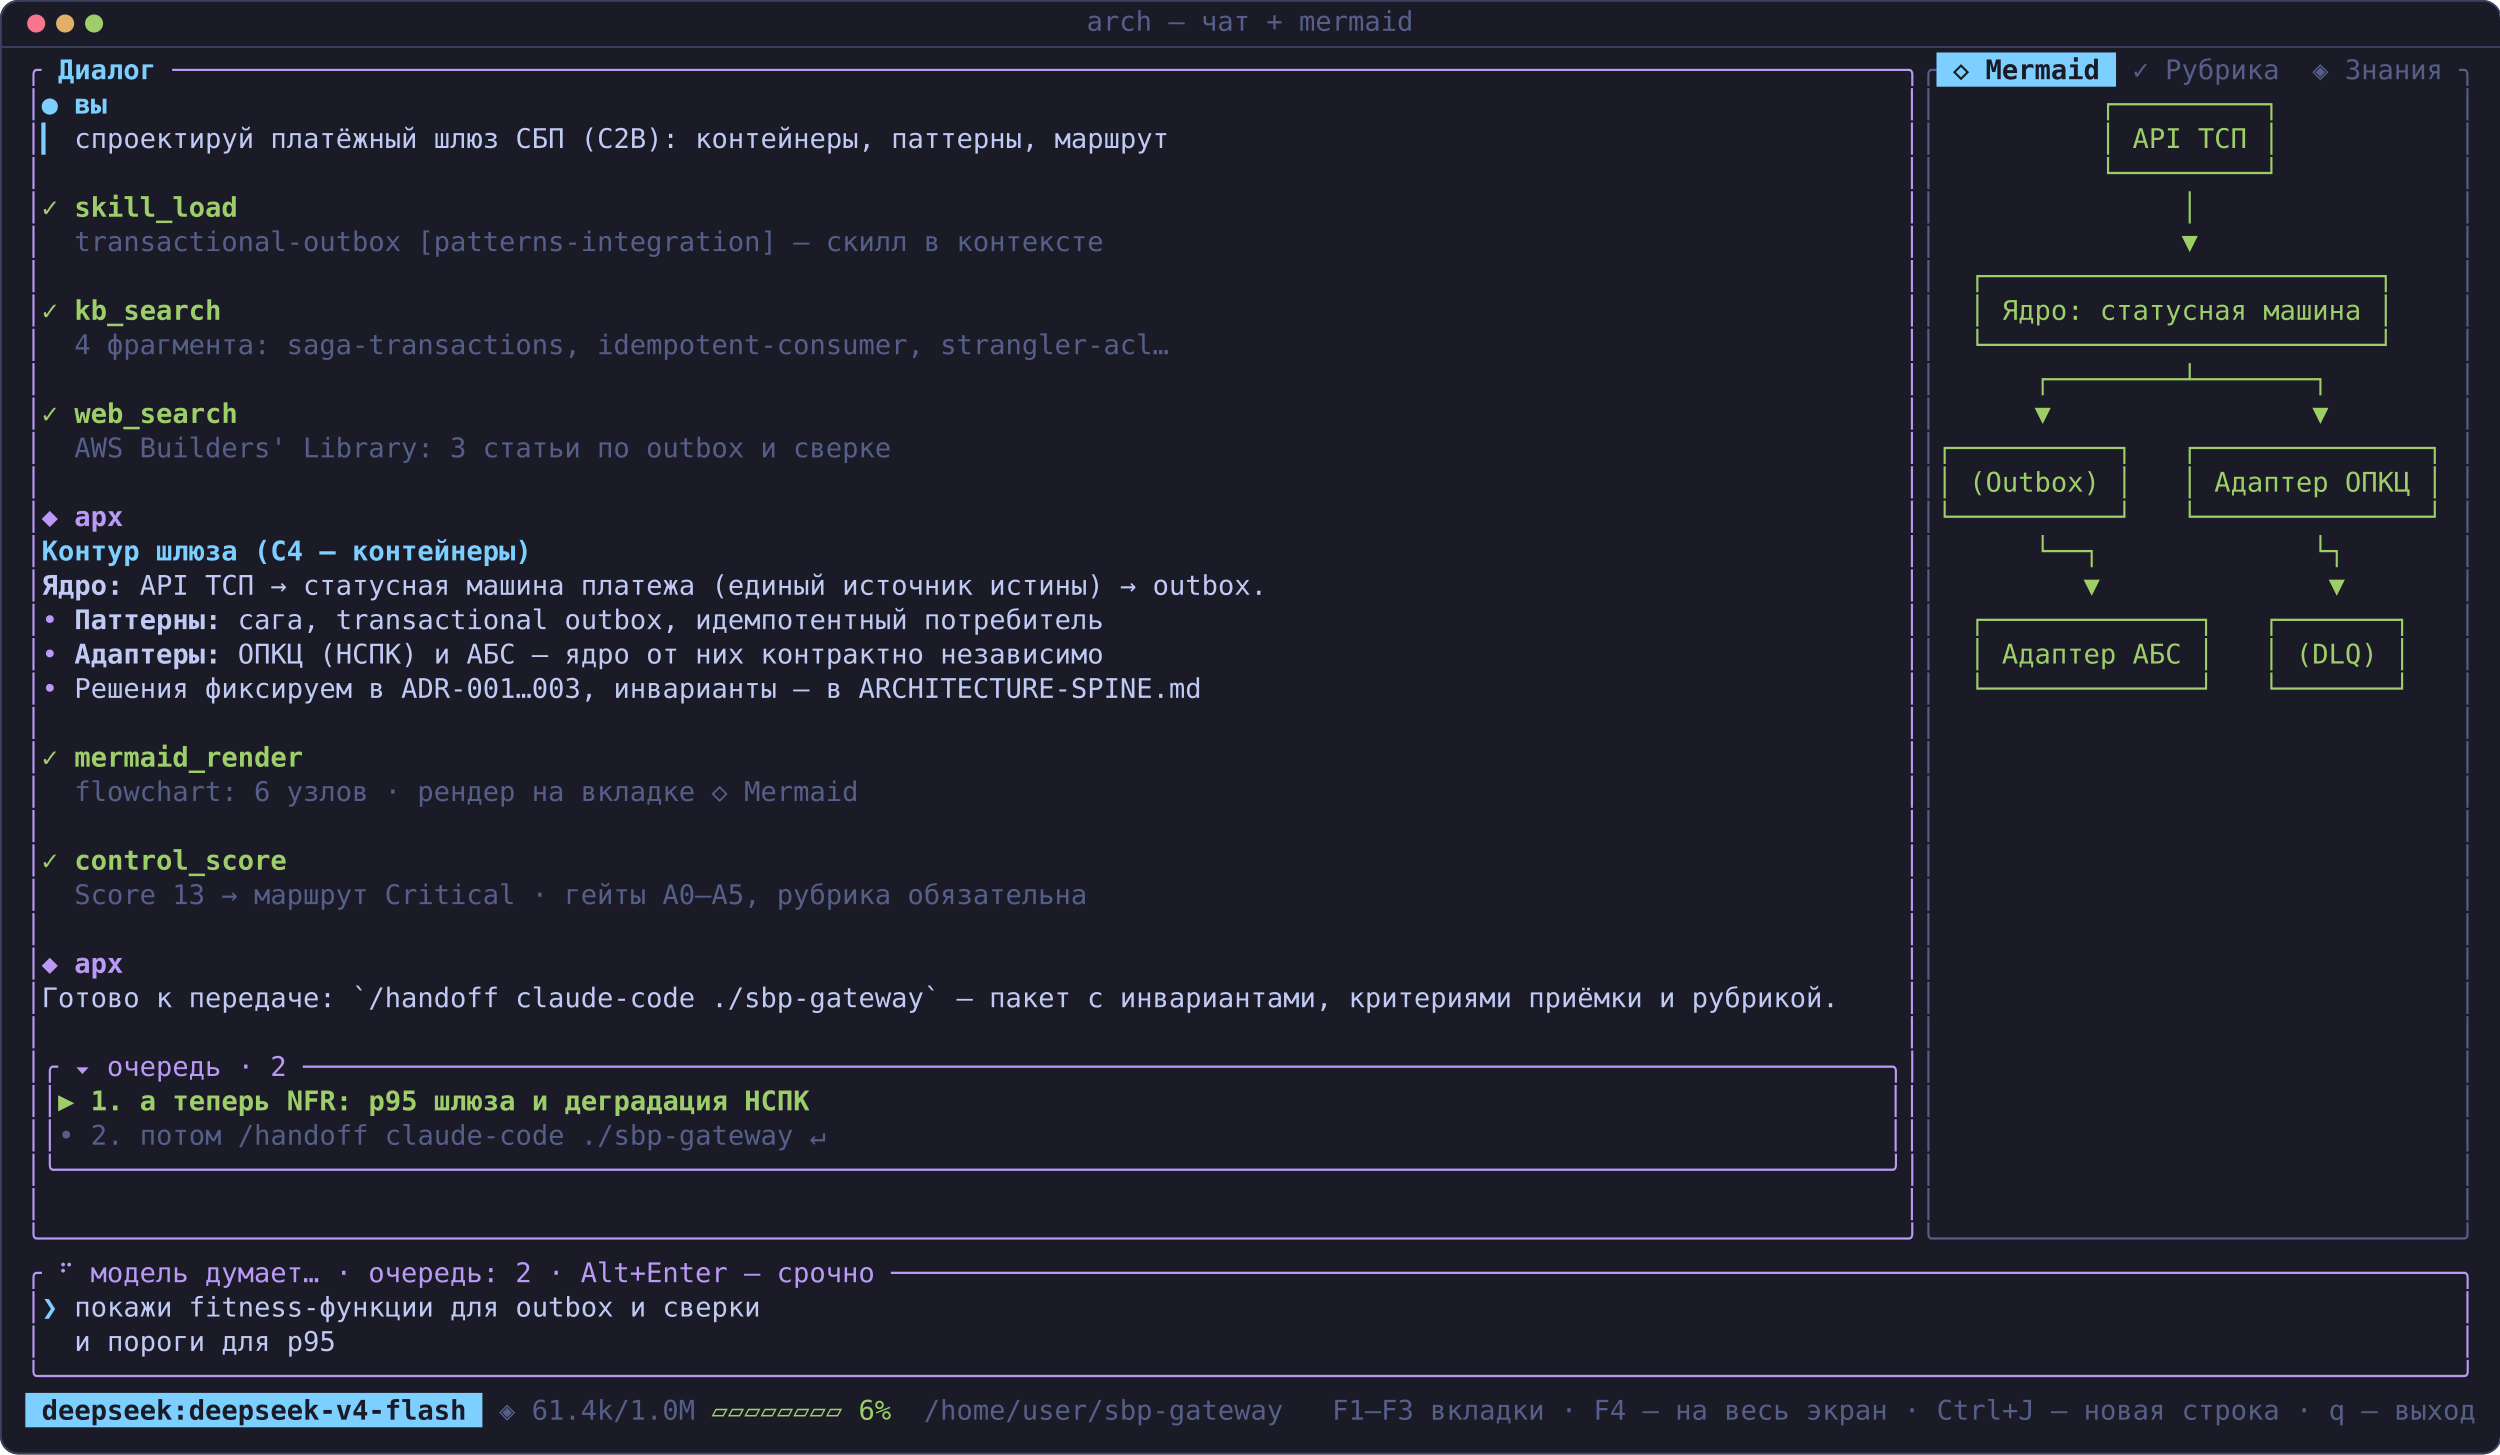
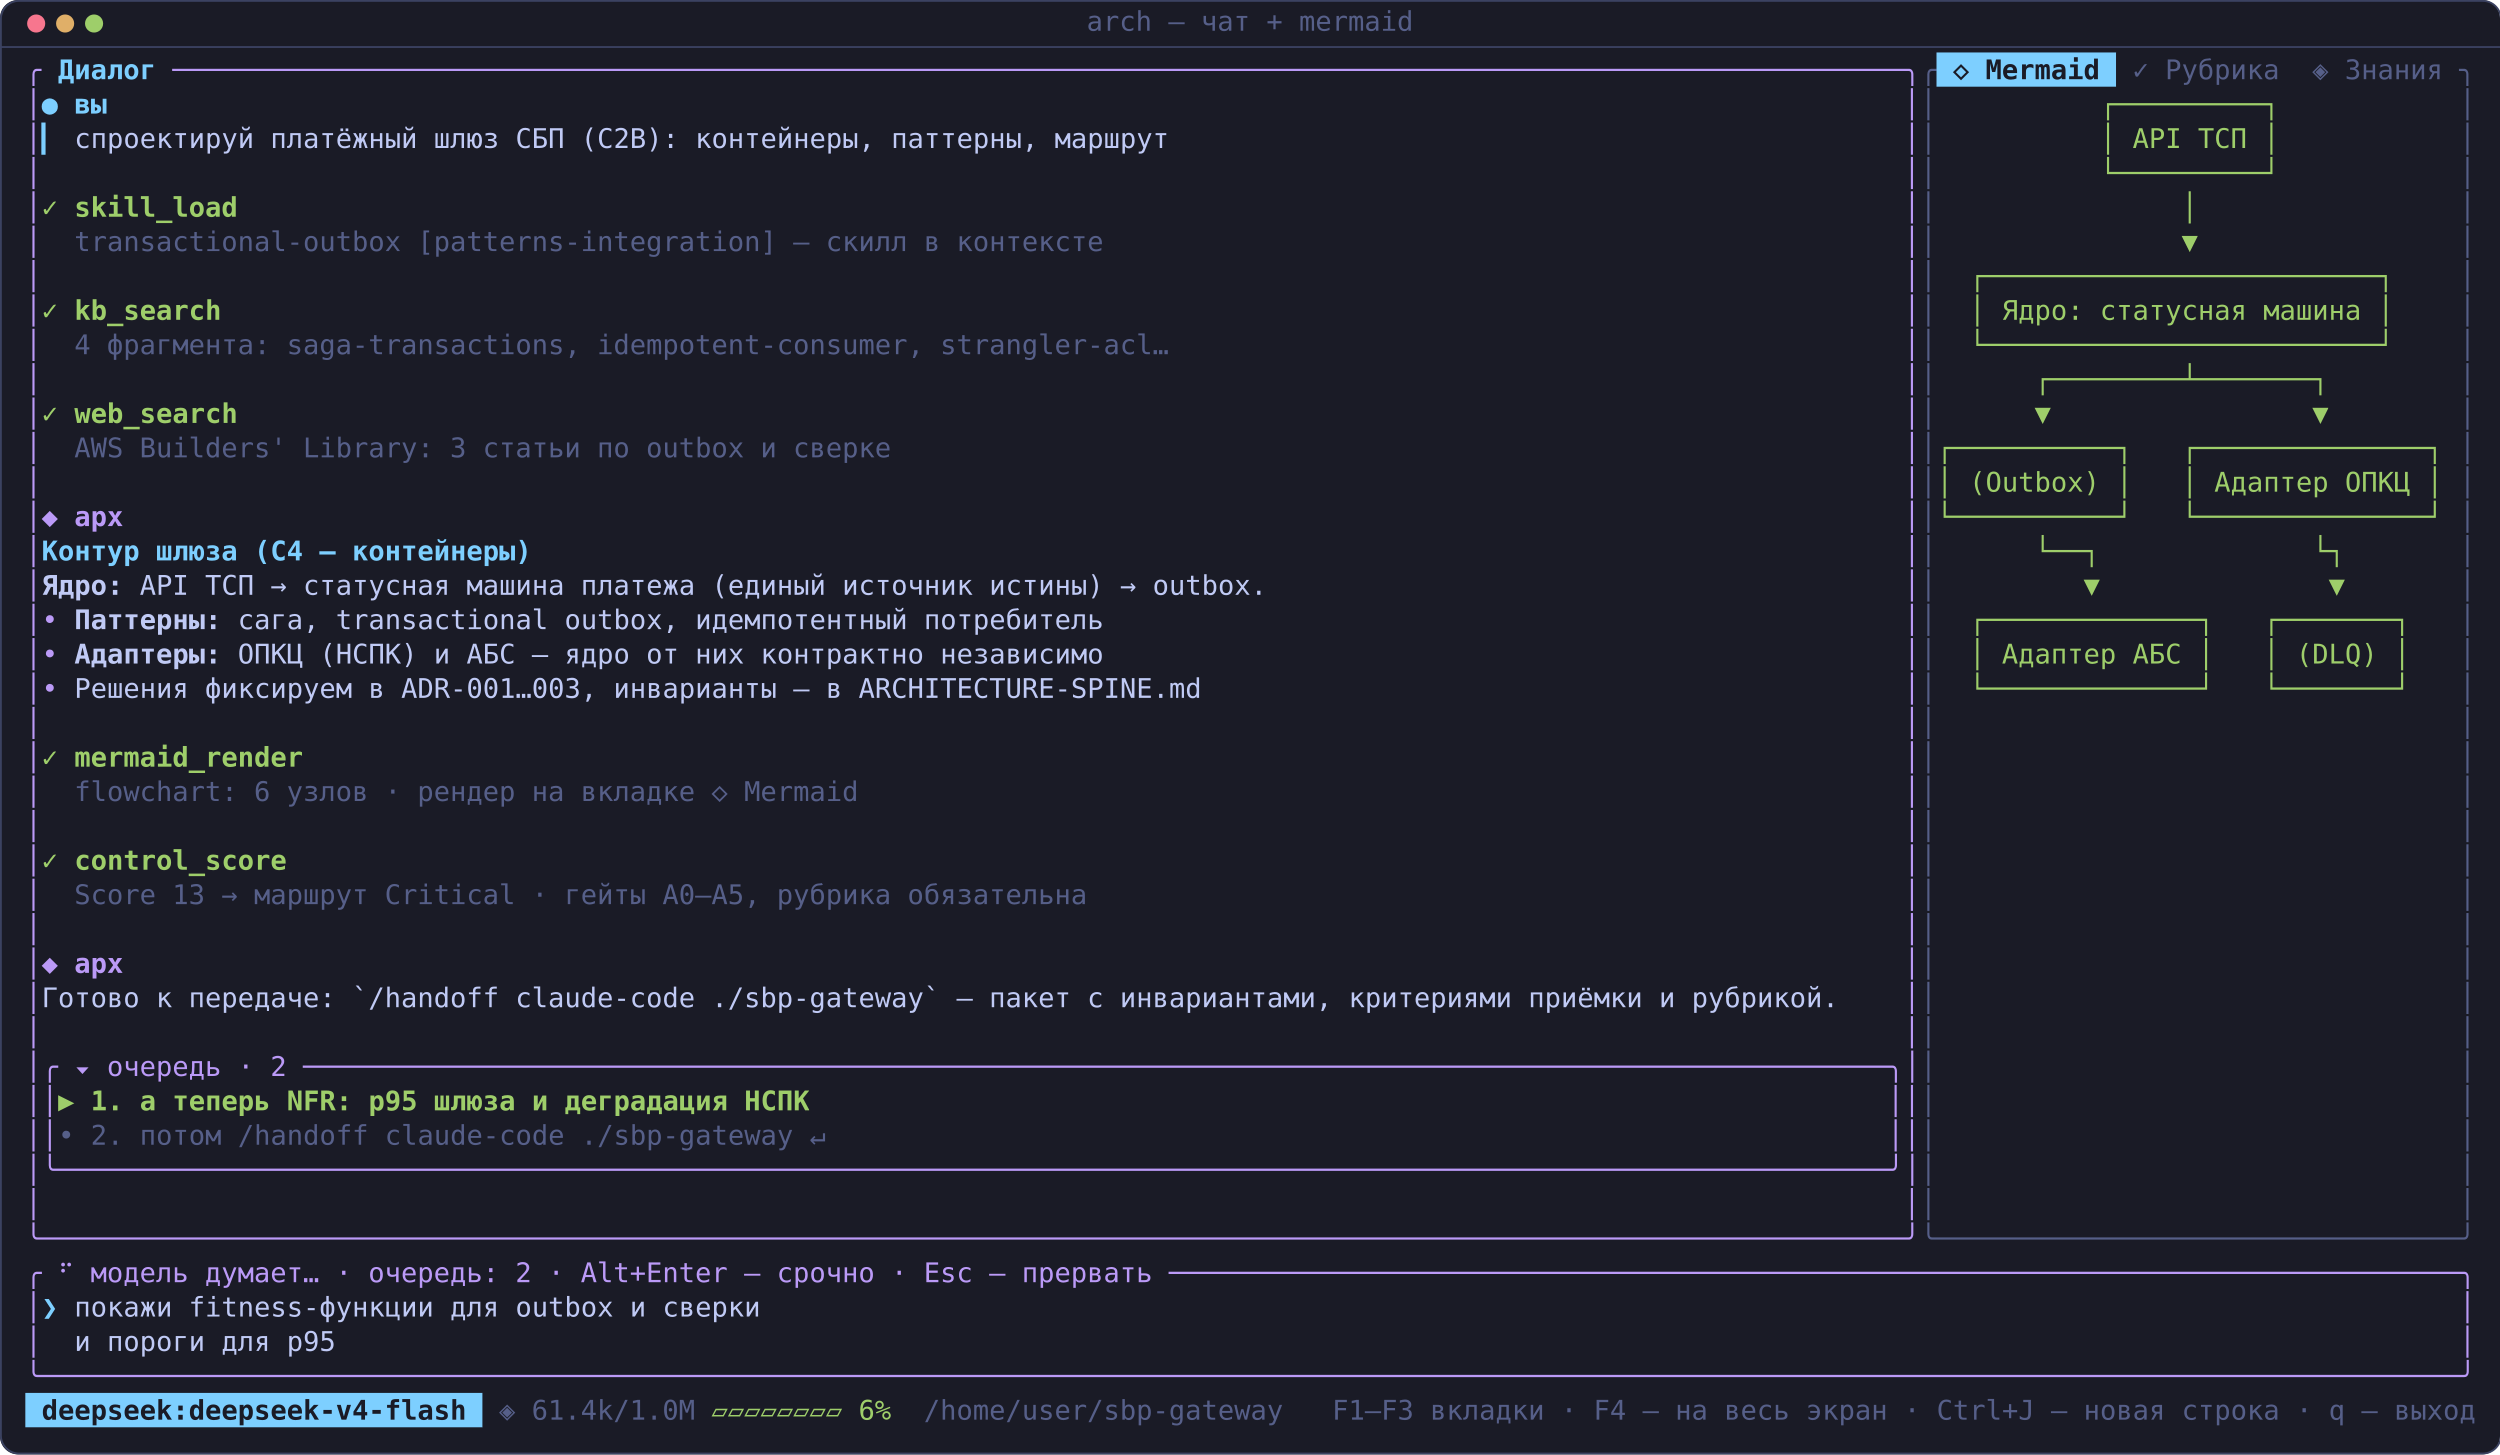
<svg xmlns="http://www.w3.org/2000/svg" width="1382" height="804" viewBox="0 0 1382 804" font-family="DejaVu Sans Mono, Noto Color Emoji, monospace" font-size="15">
  <rect width="100%" height="100%" rx="10" fill="#1a1b26" />
  <rect x="0.5" y="0.5" width="1382" height="803" rx="10" fill="none" stroke="#3b4261" />
  <circle cx="20" cy="13" r="5" fill="#f7768e" />
  <circle cx="36" cy="13" r="5" fill="#e0af68" />
  <circle cx="52" cy="13" r="5" fill="#9ece6a" />
  <text x="691" y="17" fill="#565f89" text-anchor="middle">arch — чат + mermaid</text>
  <line x1="0" y1="26" x2="1382" y2="26" stroke="#3b4261" />
  <rect x="14.0" y="29.0" width="9.0" height="19" fill="#1a1b26" />
  <text x="14.0" y="43.8" xml:space="preserve" fill="#bb9af7">╭</text>
  <rect x="23.0" y="29.0" width="72.2" height="19" fill="#1a1b26" />
  <text x="23.0" y="43.8" xml:space="preserve" fill="#7dcfff" font-weight="700"> Диалог</text>
  <rect x="95.3" y="29.0" width="966.2" height="19" fill="#1a1b26" />
  <text x="95.3" y="43.8" xml:space="preserve" fill="#bb9af7">──────────────────────────────────────────────────────────────────────────────────────────────────────────╮</text>
  <rect x="1061.5" y="29.0" width="9.0" height="19" fill="#1a1b26" />
  <text x="1061.5" y="43.8" xml:space="preserve" fill="#565f89">╭</text>
  <rect x="1070.5" y="29.0" width="99.3" height="19" fill="#7dcfff" />
  <text x="1070.5" y="43.8" xml:space="preserve" fill="#1a1b26" font-weight="700"> ◇ Mermaid</text>
  <rect x="1169.8" y="29.0" width="198.7" height="19" fill="#1a1b26" />
  <text x="1169.8" y="43.8" xml:space="preserve" fill="#565f89"> ✓ Рубрика  ◈ Знания ╮</text>
  <rect x="14.0" y="48.0" width="9.0" height="19" fill="#1a1b26" />
  <text x="14.0" y="62.8" xml:space="preserve" fill="#bb9af7">│</text>
  <rect x="23.0" y="48.0" width="36.1" height="19" fill="#1a1b26" />
  <text x="23.0" y="62.8" xml:space="preserve" fill="#7dcfff" font-weight="700">● вы</text>
  <rect x="59.1" y="48.0" width="993.3" height="19" fill="#1a1b26" />
  <rect x="1052.4" y="48.0" width="9.0" height="19" fill="#1a1b26" />
  <text x="1052.4" y="62.8" xml:space="preserve" fill="#bb9af7">│</text>
  <rect x="1061.5" y="48.0" width="9.0" height="19" fill="#1a1b26" />
  <text x="1061.5" y="62.8" xml:space="preserve" fill="#565f89">│</text>
  <rect x="1070.5" y="48.0" width="189.6" height="19" fill="#1a1b26" />
  <text x="1070.5" y="62.8" xml:space="preserve" fill="#9ece6a">          ┌─────────┐</text>
  <rect x="1260.1" y="48.0" width="99.3" height="19" fill="#1a1b26" />
  <rect x="1359.5" y="48.0" width="9.0" height="19" fill="#1a1b26" />
  <text x="1359.5" y="62.8" xml:space="preserve" fill="#565f89">│</text>
  <rect x="14.0" y="67.0" width="9.0" height="19" fill="#1a1b26" />
  <text x="14.0" y="81.8" xml:space="preserve" fill="#bb9af7">│</text>
  <rect x="23.0" y="67.0" width="18.1" height="19" fill="#1a1b26" />
  <text x="23.0" y="81.8" xml:space="preserve" fill="#7dcfff">▎</text>
  <rect x="41.1" y="67.0" width="1011.4" height="19" fill="#1a1b26" />
  <text x="41.1" y="81.8" xml:space="preserve" fill="#c0caf5">спроектируй платёжный шлюз СБП (C2B): контейнеры, паттерны, маршрут</text>
  <rect x="1052.4" y="67.0" width="9.0" height="19" fill="#1a1b26" />
  <text x="1052.4" y="81.8" xml:space="preserve" fill="#bb9af7">│</text>
  <rect x="1061.5" y="67.0" width="9.0" height="19" fill="#1a1b26" />
  <text x="1061.5" y="81.8" xml:space="preserve" fill="#565f89">│</text>
  <rect x="1070.5" y="67.0" width="189.6" height="19" fill="#1a1b26" />
  <text x="1070.5" y="81.8" xml:space="preserve" fill="#9ece6a">          │ API ТСП │</text>
  <rect x="1260.1" y="67.0" width="99.3" height="19" fill="#1a1b26" />
  <rect x="1359.5" y="67.0" width="9.0" height="19" fill="#1a1b26" />
  <text x="1359.5" y="81.8" xml:space="preserve" fill="#565f89">│</text>
  <rect x="14.0" y="86.0" width="9.0" height="19" fill="#1a1b26" />
  <text x="14.0" y="100.8" xml:space="preserve" fill="#bb9af7">│</text>
  <rect x="23.0" y="86.0" width="1029.4" height="19" fill="#1a1b26" />
  <rect x="1052.4" y="86.0" width="9.0" height="19" fill="#1a1b26" />
  <text x="1052.4" y="100.8" xml:space="preserve" fill="#bb9af7">│</text>
  <rect x="1061.5" y="86.0" width="9.0" height="19" fill="#1a1b26" />
  <text x="1061.5" y="100.8" xml:space="preserve" fill="#565f89">│</text>
  <rect x="1070.5" y="86.0" width="189.6" height="19" fill="#1a1b26" />
  <text x="1070.5" y="100.8" xml:space="preserve" fill="#9ece6a">          └─────────┘</text>
  <rect x="1260.1" y="86.0" width="99.3" height="19" fill="#1a1b26" />
  <rect x="1359.5" y="86.0" width="9.0" height="19" fill="#1a1b26" />
  <text x="1359.5" y="100.8" xml:space="preserve" fill="#565f89">│</text>
  <rect x="14.0" y="105.0" width="9.0" height="19" fill="#1a1b26" />
  <text x="14.0" y="119.8" xml:space="preserve" fill="#bb9af7">│</text>
  <rect x="23.0" y="105.0" width="18.1" height="19" fill="#1a1b26" />
  <text x="23.0" y="119.8" xml:space="preserve" fill="#9ece6a">✓</text>
  <rect x="41.1" y="105.0" width="90.3" height="19" fill="#1a1b26" />
  <text x="41.1" y="119.8" xml:space="preserve" fill="#9ece6a" font-weight="700">skill_load</text>
  <rect x="131.4" y="105.0" width="921.1" height="19" fill="#1a1b26" />
  <rect x="1052.4" y="105.0" width="9.0" height="19" fill="#1a1b26" />
  <text x="1052.4" y="119.8" xml:space="preserve" fill="#bb9af7">│</text>
  <rect x="1061.5" y="105.0" width="9.0" height="19" fill="#1a1b26" />
  <text x="1061.5" y="119.8" xml:space="preserve" fill="#565f89">│</text>
  <rect x="1070.5" y="105.0" width="144.5" height="19" fill="#1a1b26" />
  <text x="1070.5" y="119.8" xml:space="preserve" fill="#9ece6a">               │</text>
  <rect x="1215.0" y="105.0" width="144.5" height="19" fill="#1a1b26" />
  <rect x="1359.5" y="105.0" width="9.0" height="19" fill="#1a1b26" />
  <text x="1359.5" y="119.8" xml:space="preserve" fill="#565f89">│</text>
  <rect x="14.0" y="124.0" width="9.0" height="19" fill="#1a1b26" />
  <text x="14.0" y="138.8" xml:space="preserve" fill="#bb9af7">│</text>
  <rect x="23.0" y="124.0" width="587.0" height="19" fill="#1a1b26" />
  <text x="23.0" y="138.8" xml:space="preserve" fill="#565f89">  transactional-outbox [patterns-integration] — скилл в контексте</text>
  <rect x="610.0" y="124.0" width="442.5" height="19" fill="#1a1b26" />
  <rect x="1052.4" y="124.0" width="9.0" height="19" fill="#1a1b26" />
  <text x="1052.4" y="138.8" xml:space="preserve" fill="#bb9af7">│</text>
  <rect x="1061.5" y="124.0" width="9.0" height="19" fill="#1a1b26" />
  <text x="1061.5" y="138.8" xml:space="preserve" fill="#565f89">│</text>
  <rect x="1070.5" y="124.0" width="144.5" height="19" fill="#1a1b26" />
  <text x="1070.5" y="138.8" xml:space="preserve" fill="#9ece6a">               ▼</text>
  <rect x="1215.0" y="124.0" width="144.5" height="19" fill="#1a1b26" />
  <rect x="1359.5" y="124.0" width="9.0" height="19" fill="#1a1b26" />
  <text x="1359.5" y="138.8" xml:space="preserve" fill="#565f89">│</text>
  <rect x="14.0" y="143.0" width="9.0" height="19" fill="#1a1b26" />
  <text x="14.0" y="157.8" xml:space="preserve" fill="#bb9af7">│</text>
  <rect x="23.0" y="143.0" width="1029.4" height="19" fill="#1a1b26" />
  <rect x="1052.4" y="143.0" width="9.0" height="19" fill="#1a1b26" />
  <text x="1052.4" y="157.8" xml:space="preserve" fill="#bb9af7">│</text>
  <rect x="1061.5" y="143.0" width="9.0" height="19" fill="#1a1b26" />
  <text x="1061.5" y="157.8" xml:space="preserve" fill="#565f89">│</text>
  <rect x="1070.5" y="143.0" width="252.8" height="19" fill="#1a1b26" />
  <text x="1070.5" y="157.8" xml:space="preserve" fill="#9ece6a">  ┌────────────────────────┐</text>
  <rect x="1323.3" y="143.0" width="36.1" height="19" fill="#1a1b26" />
  <rect x="1359.5" y="143.0" width="9.0" height="19" fill="#1a1b26" />
  <text x="1359.5" y="157.8" xml:space="preserve" fill="#565f89">│</text>
  <rect x="14.0" y="162.0" width="9.0" height="19" fill="#1a1b26" />
  <text x="14.0" y="176.8" xml:space="preserve" fill="#bb9af7">│</text>
  <rect x="23.0" y="162.0" width="18.1" height="19" fill="#1a1b26" />
  <text x="23.0" y="176.8" xml:space="preserve" fill="#9ece6a">✓</text>
  <rect x="41.1" y="162.0" width="81.3" height="19" fill="#1a1b26" />
  <text x="41.1" y="176.8" xml:space="preserve" fill="#9ece6a" font-weight="700">kb_search</text>
  <rect x="122.4" y="162.0" width="930.1" height="19" fill="#1a1b26" />
  <rect x="1052.4" y="162.0" width="9.0" height="19" fill="#1a1b26" />
  <text x="1052.4" y="176.8" xml:space="preserve" fill="#bb9af7">│</text>
  <rect x="1061.5" y="162.0" width="9.0" height="19" fill="#1a1b26" />
  <text x="1061.5" y="176.8" xml:space="preserve" fill="#565f89">│</text>
  <rect x="1070.5" y="162.0" width="252.8" height="19" fill="#1a1b26" />
  <text x="1070.5" y="176.8" xml:space="preserve" fill="#9ece6a">  │ Ядро: статусная машина │</text>
  <rect x="1323.3" y="162.0" width="36.1" height="19" fill="#1a1b26" />
  <rect x="1359.5" y="162.0" width="9.0" height="19" fill="#1a1b26" />
  <text x="1359.5" y="176.8" xml:space="preserve" fill="#565f89">│</text>
  <rect x="14.0" y="181.0" width="9.0" height="19" fill="#1a1b26" />
  <text x="14.0" y="195.8" xml:space="preserve" fill="#bb9af7">│</text>
  <rect x="23.0" y="181.0" width="623.1" height="19" fill="#1a1b26" />
  <text x="23.0" y="195.8" xml:space="preserve" fill="#565f89">  4 фрагмента: saga-transactions, idempotent-consumer, strangler-acl…</text>
  <rect x="646.1" y="181.0" width="406.3" height="19" fill="#1a1b26" />
  <rect x="1052.4" y="181.0" width="9.0" height="19" fill="#1a1b26" />
  <text x="1052.4" y="195.8" xml:space="preserve" fill="#bb9af7">│</text>
  <rect x="1061.5" y="181.0" width="9.0" height="19" fill="#1a1b26" />
  <text x="1061.5" y="195.8" xml:space="preserve" fill="#565f89">│</text>
  <rect x="1070.5" y="181.0" width="252.8" height="19" fill="#1a1b26" />
  <text x="1070.5" y="195.8" xml:space="preserve" fill="#9ece6a">  └────────────────────────┘</text>
  <rect x="1323.3" y="181.0" width="36.1" height="19" fill="#1a1b26" />
  <rect x="1359.5" y="181.0" width="9.0" height="19" fill="#1a1b26" />
  <text x="1359.5" y="195.8" xml:space="preserve" fill="#565f89">│</text>
  <rect x="14.0" y="200.0" width="9.0" height="19" fill="#1a1b26" />
  <text x="14.0" y="214.8" xml:space="preserve" fill="#bb9af7">│</text>
  <rect x="23.0" y="200.0" width="1029.4" height="19" fill="#1a1b26" />
  <rect x="1052.4" y="200.0" width="9.0" height="19" fill="#1a1b26" />
  <text x="1052.4" y="214.8" xml:space="preserve" fill="#bb9af7">│</text>
  <rect x="1061.5" y="200.0" width="9.0" height="19" fill="#1a1b26" />
  <text x="1061.5" y="214.8" xml:space="preserve" fill="#565f89">│</text>
  <rect x="1070.5" y="200.0" width="216.7" height="19" fill="#1a1b26" />
  <text x="1070.5" y="214.8" xml:space="preserve" fill="#9ece6a">      ┌────────┴───────┐</text>
  <rect x="1287.2" y="200.0" width="72.2" height="19" fill="#1a1b26" />
  <rect x="1359.5" y="200.0" width="9.0" height="19" fill="#1a1b26" />
  <text x="1359.5" y="214.8" xml:space="preserve" fill="#565f89">│</text>
  <rect x="14.0" y="219.0" width="9.0" height="19" fill="#1a1b26" />
  <text x="14.0" y="233.8" xml:space="preserve" fill="#bb9af7">│</text>
  <rect x="23.0" y="219.0" width="18.1" height="19" fill="#1a1b26" />
  <text x="23.0" y="233.8" xml:space="preserve" fill="#9ece6a">✓</text>
  <rect x="41.1" y="219.0" width="90.3" height="19" fill="#1a1b26" />
  <text x="41.1" y="233.8" xml:space="preserve" fill="#9ece6a" font-weight="700">web_search</text>
  <rect x="131.4" y="219.0" width="921.1" height="19" fill="#1a1b26" />
  <rect x="1052.4" y="219.0" width="9.0" height="19" fill="#1a1b26" />
  <text x="1052.4" y="233.8" xml:space="preserve" fill="#bb9af7">│</text>
  <rect x="1061.5" y="219.0" width="9.0" height="19" fill="#1a1b26" />
  <text x="1061.5" y="233.8" xml:space="preserve" fill="#565f89">│</text>
  <rect x="1070.5" y="219.0" width="216.7" height="19" fill="#1a1b26" />
  <text x="1070.5" y="233.8" xml:space="preserve" fill="#9ece6a">      ▼                ▼</text>
  <rect x="1287.2" y="219.0" width="72.2" height="19" fill="#1a1b26" />
  <rect x="1359.5" y="219.0" width="9.0" height="19" fill="#1a1b26" />
  <text x="1359.5" y="233.8" xml:space="preserve" fill="#565f89">│</text>
  <rect x="14.0" y="238.0" width="9.0" height="19" fill="#1a1b26" />
  <text x="14.0" y="252.8" xml:space="preserve" fill="#bb9af7">│</text>
  <rect x="23.0" y="238.0" width="469.6" height="19" fill="#1a1b26" />
  <text x="23.0" y="252.8" xml:space="preserve" fill="#565f89">  AWS Builders' Library: 3 статьи по outbox и сверке</text>
  <rect x="492.6" y="238.0" width="559.9" height="19" fill="#1a1b26" />
  <rect x="1052.4" y="238.0" width="9.0" height="19" fill="#1a1b26" />
  <text x="1052.4" y="252.8" xml:space="preserve" fill="#bb9af7">│</text>
  <rect x="1061.5" y="238.0" width="9.0" height="19" fill="#1a1b26" />
  <text x="1061.5" y="252.8" xml:space="preserve" fill="#565f89">│</text>
  <rect x="1070.5" y="238.0" width="279.9" height="19" fill="#1a1b26" />
  <text x="1070.5" y="252.8" xml:space="preserve" fill="#9ece6a">┌──────────┐   ┌──────────────┐</text>
  <rect x="1350.4" y="238.0" width="9.0" height="19" fill="#1a1b26" />
  <rect x="1359.5" y="238.0" width="9.0" height="19" fill="#1a1b26" />
  <text x="1359.5" y="252.8" xml:space="preserve" fill="#565f89">│</text>
  <rect x="14.0" y="257.0" width="9.0" height="19" fill="#1a1b26" />
  <text x="14.0" y="271.8" xml:space="preserve" fill="#bb9af7">│</text>
  <rect x="23.0" y="257.0" width="1029.4" height="19" fill="#1a1b26" />
  <rect x="1052.4" y="257.0" width="9.0" height="19" fill="#1a1b26" />
  <text x="1052.4" y="271.8" xml:space="preserve" fill="#bb9af7">│</text>
  <rect x="1061.5" y="257.0" width="9.0" height="19" fill="#1a1b26" />
  <text x="1061.5" y="271.8" xml:space="preserve" fill="#565f89">│</text>
  <rect x="1070.5" y="257.0" width="279.9" height="19" fill="#1a1b26" />
  <text x="1070.5" y="271.8" xml:space="preserve" fill="#9ece6a">│ (Outbox) │   │ Адаптер ОПКЦ │</text>
  <rect x="1350.4" y="257.0" width="9.0" height="19" fill="#1a1b26" />
  <rect x="1359.5" y="257.0" width="9.0" height="19" fill="#1a1b26" />
  <text x="1359.5" y="271.8" xml:space="preserve" fill="#565f89">│</text>
  <rect x="14.0" y="276.0" width="9.0" height="19" fill="#1a1b26" />
  <text x="14.0" y="290.8" xml:space="preserve" fill="#bb9af7">│</text>
  <rect x="23.0" y="276.0" width="45.1" height="19" fill="#1a1b26" />
  <text x="23.0" y="290.8" xml:space="preserve" fill="#bb9af7" font-weight="700">◆ арх</text>
  <rect x="68.2" y="276.0" width="984.3" height="19" fill="#1a1b26" />
  <rect x="1052.4" y="276.0" width="9.0" height="19" fill="#1a1b26" />
  <text x="1052.4" y="290.8" xml:space="preserve" fill="#bb9af7">│</text>
  <rect x="1061.5" y="276.0" width="9.0" height="19" fill="#1a1b26" />
  <text x="1061.5" y="290.8" xml:space="preserve" fill="#565f89">│</text>
  <rect x="1070.5" y="276.0" width="279.9" height="19" fill="#1a1b26" />
  <text x="1070.5" y="290.8" xml:space="preserve" fill="#9ece6a">└──────────┘   └──────────────┘</text>
  <rect x="1350.4" y="276.0" width="9.0" height="19" fill="#1a1b26" />
  <rect x="1359.5" y="276.0" width="9.0" height="19" fill="#1a1b26" />
  <text x="1359.5" y="290.8" xml:space="preserve" fill="#565f89">│</text>
  <rect x="14.0" y="295.0" width="9.0" height="19" fill="#1a1b26" />
  <text x="14.0" y="309.8" xml:space="preserve" fill="#bb9af7">│</text>
  <rect x="23.0" y="295.0" width="270.9" height="19" fill="#1a1b26" />
  <text x="23.0" y="309.8" xml:space="preserve" fill="#7dcfff" font-weight="700">Контур шлюза (C4 — контейнеры)</text>
  <rect x="293.9" y="295.0" width="758.5" height="19" fill="#1a1b26" />
  <rect x="1052.4" y="295.0" width="9.0" height="19" fill="#1a1b26" />
  <text x="1052.4" y="309.8" xml:space="preserve" fill="#bb9af7">│</text>
  <rect x="1061.5" y="295.0" width="9.0" height="19" fill="#1a1b26" />
  <text x="1061.5" y="309.8" xml:space="preserve" fill="#565f89">│</text>
  <rect x="1070.5" y="295.0" width="225.8" height="19" fill="#1a1b26" />
  <text x="1070.5" y="309.8" xml:space="preserve" fill="#9ece6a">      └──┐             └┐</text>
  <rect x="1296.3" y="295.0" width="63.2" height="19" fill="#1a1b26" />
  <rect x="1359.5" y="295.0" width="9.0" height="19" fill="#1a1b26" />
  <text x="1359.5" y="309.8" xml:space="preserve" fill="#565f89">│</text>
  <rect x="14.0" y="314.0" width="9.0" height="19" fill="#1a1b26" />
  <text x="14.0" y="328.8" xml:space="preserve" fill="#bb9af7">│</text>
  <rect x="23.0" y="314.0" width="45.1" height="19" fill="#1a1b26" />
  <text x="23.0" y="328.8" xml:space="preserve" fill="#c0caf5" font-weight="700">Ядро:</text>
  <rect x="68.2" y="314.0" width="984.3" height="19" fill="#1a1b26" />
  <text x="68.2" y="328.8" xml:space="preserve" fill="#c0caf5"> API ТСП → статусная машина платежа (единый источник истины) → outbox.</text>
  <rect x="1052.4" y="314.0" width="9.0" height="19" fill="#1a1b26" />
  <text x="1052.4" y="328.8" xml:space="preserve" fill="#bb9af7">│</text>
  <rect x="1061.5" y="314.0" width="9.0" height="19" fill="#1a1b26" />
  <text x="1061.5" y="328.8" xml:space="preserve" fill="#565f89">│</text>
  <rect x="1070.5" y="314.0" width="225.8" height="19" fill="#1a1b26" />
  <text x="1070.5" y="328.8" xml:space="preserve" fill="#9ece6a">         ▼              ▼</text>
  <rect x="1296.3" y="314.0" width="63.2" height="19" fill="#1a1b26" />
  <rect x="1359.5" y="314.0" width="9.0" height="19" fill="#1a1b26" />
  <text x="1359.5" y="328.8" xml:space="preserve" fill="#565f89">│</text>
  <rect x="14.0" y="333.0" width="27.1" height="19" fill="#1a1b26" />
  <text x="14.0" y="347.8" xml:space="preserve" fill="#bb9af7">│•</text>
  <rect x="41.1" y="333.0" width="81.3" height="19" fill="#1a1b26" />
  <text x="41.1" y="347.8" xml:space="preserve" fill="#c0caf5" font-weight="700">Паттерны:</text>
  <rect x="122.4" y="333.0" width="930.1" height="19" fill="#1a1b26" />
  <text x="122.4" y="347.8" xml:space="preserve" fill="#c0caf5"> сага, transactional outbox, идемпотентный потребитель</text>
  <rect x="1052.4" y="333.0" width="9.0" height="19" fill="#1a1b26" />
  <text x="1052.4" y="347.8" xml:space="preserve" fill="#bb9af7">│</text>
  <rect x="1061.5" y="333.0" width="9.0" height="19" fill="#1a1b26" />
  <text x="1061.5" y="347.8" xml:space="preserve" fill="#565f89">│</text>
  <rect x="1070.5" y="333.0" width="261.9" height="19" fill="#1a1b26" />
  <text x="1070.5" y="347.8" xml:space="preserve" fill="#9ece6a">  ┌─────────────┐   ┌───────┐</text>
  <rect x="1332.4" y="333.0" width="27.1" height="19" fill="#1a1b26" />
  <rect x="1359.5" y="333.0" width="9.0" height="19" fill="#1a1b26" />
  <text x="1359.5" y="347.8" xml:space="preserve" fill="#565f89">│</text>
  <rect x="14.0" y="352.0" width="27.1" height="19" fill="#1a1b26" />
  <text x="14.0" y="366.8" xml:space="preserve" fill="#bb9af7">│•</text>
  <rect x="41.1" y="352.0" width="81.3" height="19" fill="#1a1b26" />
  <text x="41.1" y="366.8" xml:space="preserve" fill="#c0caf5" font-weight="700">Адаптеры:</text>
  <rect x="122.4" y="352.0" width="930.1" height="19" fill="#1a1b26" />
  <text x="122.4" y="366.8" xml:space="preserve" fill="#c0caf5"> ОПКЦ (НСПК) и АБС — ядро от них контрактно независимо</text>
  <rect x="1052.4" y="352.0" width="9.0" height="19" fill="#1a1b26" />
  <text x="1052.4" y="366.8" xml:space="preserve" fill="#bb9af7">│</text>
  <rect x="1061.5" y="352.0" width="9.0" height="19" fill="#1a1b26" />
  <text x="1061.5" y="366.8" xml:space="preserve" fill="#565f89">│</text>
  <rect x="1070.5" y="352.0" width="261.9" height="19" fill="#1a1b26" />
  <text x="1070.5" y="366.8" xml:space="preserve" fill="#9ece6a">  │ Адаптер АБС │   │ (DLQ) │</text>
  <rect x="1332.4" y="352.0" width="27.1" height="19" fill="#1a1b26" />
  <rect x="1359.5" y="352.0" width="9.0" height="19" fill="#1a1b26" />
  <text x="1359.5" y="366.8" xml:space="preserve" fill="#565f89">│</text>
  <rect x="14.0" y="371.0" width="27.1" height="19" fill="#1a1b26" />
  <text x="14.0" y="385.8" xml:space="preserve" fill="#bb9af7">│•</text>
  <rect x="41.1" y="371.0" width="1011.4" height="19" fill="#1a1b26" />
  <text x="41.1" y="385.8" xml:space="preserve" fill="#c0caf5">Решения фиксируем в ADR-001…003, инварианты — в ARCHITECTURE-SPINE.md</text>
  <rect x="1052.4" y="371.0" width="9.0" height="19" fill="#1a1b26" />
  <text x="1052.4" y="385.8" xml:space="preserve" fill="#bb9af7">│</text>
  <rect x="1061.5" y="371.0" width="9.0" height="19" fill="#1a1b26" />
  <text x="1061.5" y="385.8" xml:space="preserve" fill="#565f89">│</text>
  <rect x="1070.5" y="371.0" width="261.9" height="19" fill="#1a1b26" />
  <text x="1070.5" y="385.8" xml:space="preserve" fill="#9ece6a">  └─────────────┘   └───────┘</text>
  <rect x="1332.4" y="371.0" width="27.1" height="19" fill="#1a1b26" />
  <rect x="1359.5" y="371.0" width="9.0" height="19" fill="#1a1b26" />
  <text x="1359.5" y="385.8" xml:space="preserve" fill="#565f89">│</text>
  <rect x="14.0" y="390.0" width="9.0" height="19" fill="#1a1b26" />
  <text x="14.0" y="404.8" xml:space="preserve" fill="#bb9af7">│</text>
  <rect x="23.0" y="390.0" width="1029.4" height="19" fill="#1a1b26" />
  <rect x="1052.4" y="390.0" width="9.0" height="19" fill="#1a1b26" />
  <text x="1052.4" y="404.8" xml:space="preserve" fill="#bb9af7">│</text>
  <rect x="1061.5" y="390.0" width="9.0" height="19" fill="#1a1b26" />
  <text x="1061.5" y="404.8" xml:space="preserve" fill="#565f89">│</text>
  <rect x="1070.5" y="390.0" width="289.0" height="19" fill="#1a1b26" />
  <rect x="1359.5" y="390.0" width="9.0" height="19" fill="#1a1b26" />
  <text x="1359.5" y="404.8" xml:space="preserve" fill="#565f89">│</text>
  <rect x="14.0" y="409.0" width="9.0" height="19" fill="#1a1b26" />
  <text x="14.0" y="423.8" xml:space="preserve" fill="#bb9af7">│</text>
  <rect x="23.0" y="409.0" width="18.1" height="19" fill="#1a1b26" />
  <text x="23.0" y="423.8" xml:space="preserve" fill="#9ece6a">✓</text>
  <rect x="41.1" y="409.0" width="126.4" height="19" fill="#1a1b26" />
  <text x="41.1" y="423.8" xml:space="preserve" fill="#9ece6a" font-weight="700">mermaid_render</text>
  <rect x="167.5" y="409.0" width="884.9" height="19" fill="#1a1b26" />
  <rect x="1052.4" y="409.0" width="9.0" height="19" fill="#1a1b26" />
  <text x="1052.4" y="423.8" xml:space="preserve" fill="#bb9af7">│</text>
  <rect x="1061.5" y="409.0" width="9.0" height="19" fill="#1a1b26" />
  <text x="1061.5" y="423.8" xml:space="preserve" fill="#565f89">│</text>
  <rect x="1070.5" y="409.0" width="289.0" height="19" fill="#1a1b26" />
  <rect x="1359.5" y="409.0" width="9.0" height="19" fill="#1a1b26" />
  <text x="1359.5" y="423.8" xml:space="preserve" fill="#565f89">│</text>
  <rect x="14.0" y="428.0" width="9.0" height="19" fill="#1a1b26" />
  <text x="14.0" y="442.8" xml:space="preserve" fill="#bb9af7">│</text>
  <rect x="23.0" y="428.0" width="451.5" height="19" fill="#1a1b26" />
  <text x="23.0" y="442.8" xml:space="preserve" fill="#565f89">  flowchart: 6 узлов · рендер на вкладке ◇ Mermaid</text>
  <rect x="474.5" y="428.0" width="577.9" height="19" fill="#1a1b26" />
  <rect x="1052.4" y="428.0" width="9.0" height="19" fill="#1a1b26" />
  <text x="1052.4" y="442.8" xml:space="preserve" fill="#bb9af7">│</text>
  <rect x="1061.5" y="428.0" width="9.0" height="19" fill="#1a1b26" />
  <text x="1061.5" y="442.8" xml:space="preserve" fill="#565f89">│</text>
  <rect x="1070.5" y="428.0" width="289.0" height="19" fill="#1a1b26" />
  <rect x="1359.5" y="428.0" width="9.0" height="19" fill="#1a1b26" />
  <text x="1359.5" y="442.8" xml:space="preserve" fill="#565f89">│</text>
  <rect x="14.0" y="447.0" width="9.0" height="19" fill="#1a1b26" />
  <text x="14.0" y="461.8" xml:space="preserve" fill="#bb9af7">│</text>
  <rect x="23.0" y="447.0" width="1029.4" height="19" fill="#1a1b26" />
  <rect x="1052.4" y="447.0" width="9.0" height="19" fill="#1a1b26" />
  <text x="1052.4" y="461.8" xml:space="preserve" fill="#bb9af7">│</text>
  <rect x="1061.5" y="447.0" width="9.0" height="19" fill="#1a1b26" />
  <text x="1061.5" y="461.8" xml:space="preserve" fill="#565f89">│</text>
  <rect x="1070.5" y="447.0" width="289.0" height="19" fill="#1a1b26" />
  <rect x="1359.5" y="447.0" width="9.0" height="19" fill="#1a1b26" />
  <text x="1359.5" y="461.8" xml:space="preserve" fill="#565f89">│</text>
  <rect x="14.0" y="466.0" width="9.0" height="19" fill="#1a1b26" />
  <text x="14.0" y="480.8" xml:space="preserve" fill="#bb9af7">│</text>
  <rect x="23.0" y="466.0" width="18.1" height="19" fill="#1a1b26" />
  <text x="23.0" y="480.8" xml:space="preserve" fill="#9ece6a">✓</text>
  <rect x="41.1" y="466.0" width="117.4" height="19" fill="#1a1b26" />
  <text x="41.1" y="480.8" xml:space="preserve" fill="#9ece6a" font-weight="700">control_score</text>
  <rect x="158.5" y="466.0" width="894.0" height="19" fill="#1a1b26" />
  <rect x="1052.4" y="466.0" width="9.0" height="19" fill="#1a1b26" />
  <text x="1052.4" y="480.8" xml:space="preserve" fill="#bb9af7">│</text>
  <rect x="1061.5" y="466.0" width="9.0" height="19" fill="#1a1b26" />
  <text x="1061.5" y="480.8" xml:space="preserve" fill="#565f89">│</text>
  <rect x="1070.5" y="466.0" width="289.0" height="19" fill="#1a1b26" />
  <rect x="1359.5" y="466.0" width="9.0" height="19" fill="#1a1b26" />
  <text x="1359.5" y="480.8" xml:space="preserve" fill="#565f89">│</text>
  <rect x="14.0" y="485.0" width="9.0" height="19" fill="#1a1b26" />
  <text x="14.0" y="499.8" xml:space="preserve" fill="#bb9af7">│</text>
  <rect x="23.0" y="485.0" width="577.9" height="19" fill="#1a1b26" />
  <text x="23.0" y="499.8" xml:space="preserve" fill="#565f89">  Score 13 → маршрут Critical · гейты A0–A5, рубрика обязательна</text>
  <rect x="601.0" y="485.0" width="451.5" height="19" fill="#1a1b26" />
  <rect x="1052.4" y="485.0" width="9.0" height="19" fill="#1a1b26" />
  <text x="1052.4" y="499.8" xml:space="preserve" fill="#bb9af7">│</text>
  <rect x="1061.5" y="485.0" width="9.0" height="19" fill="#1a1b26" />
  <text x="1061.5" y="499.8" xml:space="preserve" fill="#565f89">│</text>
  <rect x="1070.5" y="485.0" width="289.0" height="19" fill="#1a1b26" />
  <rect x="1359.5" y="485.0" width="9.0" height="19" fill="#1a1b26" />
  <text x="1359.5" y="499.8" xml:space="preserve" fill="#565f89">│</text>
  <rect x="14.0" y="504.0" width="9.0" height="19" fill="#1a1b26" />
  <text x="14.0" y="518.8" xml:space="preserve" fill="#bb9af7">│</text>
  <rect x="23.0" y="504.0" width="1029.4" height="19" fill="#1a1b26" />
  <rect x="1052.4" y="504.0" width="9.0" height="19" fill="#1a1b26" />
  <text x="1052.4" y="518.8" xml:space="preserve" fill="#bb9af7">│</text>
  <rect x="1061.5" y="504.0" width="9.0" height="19" fill="#1a1b26" />
  <text x="1061.5" y="518.8" xml:space="preserve" fill="#565f89">│</text>
  <rect x="1070.5" y="504.0" width="289.0" height="19" fill="#1a1b26" />
  <rect x="1359.5" y="504.0" width="9.0" height="19" fill="#1a1b26" />
  <text x="1359.5" y="518.8" xml:space="preserve" fill="#565f89">│</text>
  <rect x="14.0" y="523.0" width="9.0" height="19" fill="#1a1b26" />
  <text x="14.0" y="537.8" xml:space="preserve" fill="#bb9af7">│</text>
  <rect x="23.0" y="523.0" width="45.1" height="19" fill="#1a1b26" />
  <text x="23.0" y="537.8" xml:space="preserve" fill="#bb9af7" font-weight="700">◆ арх</text>
  <rect x="68.2" y="523.0" width="984.3" height="19" fill="#1a1b26" />
  <rect x="1052.4" y="523.0" width="9.0" height="19" fill="#1a1b26" />
  <text x="1052.4" y="537.8" xml:space="preserve" fill="#bb9af7">│</text>
  <rect x="1061.5" y="523.0" width="9.0" height="19" fill="#1a1b26" />
  <text x="1061.5" y="537.8" xml:space="preserve" fill="#565f89">│</text>
  <rect x="1070.5" y="523.0" width="289.0" height="19" fill="#1a1b26" />
  <rect x="1359.5" y="523.0" width="9.0" height="19" fill="#1a1b26" />
  <text x="1359.5" y="537.8" xml:space="preserve" fill="#565f89">│</text>
  <rect x="14.0" y="542.0" width="9.0" height="19" fill="#1a1b26" />
  <text x="14.0" y="556.8" xml:space="preserve" fill="#bb9af7">│</text>
  <rect x="23.0" y="542.0" width="1029.4" height="19" fill="#1a1b26" />
  <text x="23.0" y="556.8" xml:space="preserve" fill="#c0caf5">Готово к передаче: `/handoff claude-code ./sbp-gateway` — пакет с инвариантами, критериями приёмки и рубрикой.</text>
  <rect x="1052.4" y="542.0" width="9.0" height="19" fill="#1a1b26" />
  <text x="1052.4" y="556.8" xml:space="preserve" fill="#bb9af7">│</text>
  <rect x="1061.5" y="542.0" width="9.0" height="19" fill="#1a1b26" />
  <text x="1061.5" y="556.8" xml:space="preserve" fill="#565f89">│</text>
  <rect x="1070.5" y="542.0" width="289.0" height="19" fill="#1a1b26" />
  <rect x="1359.5" y="542.0" width="9.0" height="19" fill="#1a1b26" />
  <text x="1359.5" y="556.8" xml:space="preserve" fill="#565f89">│</text>
  <rect x="14.0" y="561.0" width="9.0" height="19" fill="#1a1b26" />
  <text x="14.0" y="575.8" xml:space="preserve" fill="#bb9af7">│</text>
  <rect x="23.0" y="561.0" width="1029.4" height="19" fill="#1a1b26" />
  <rect x="1052.4" y="561.0" width="9.0" height="19" fill="#1a1b26" />
  <text x="1052.4" y="575.8" xml:space="preserve" fill="#bb9af7">│</text>
  <rect x="1061.5" y="561.0" width="9.0" height="19" fill="#1a1b26" />
  <text x="1061.5" y="575.8" xml:space="preserve" fill="#565f89">│</text>
  <rect x="1070.5" y="561.0" width="289.0" height="19" fill="#1a1b26" />
  <rect x="1359.5" y="561.0" width="9.0" height="19" fill="#1a1b26" />
  <text x="1359.5" y="575.8" xml:space="preserve" fill="#565f89">│</text>
  <rect x="14.0" y="580.0" width="1047.5" height="19" fill="#1a1b26" />
  <text x="14.0" y="594.8" xml:space="preserve" fill="#bb9af7">│╭ ⏷ очередь · 2 ─────────────────────────────────────────────────────────────────────────────────────────────────╮│</text>
  <rect x="1061.5" y="580.0" width="9.0" height="19" fill="#1a1b26" />
  <text x="1061.5" y="594.8" xml:space="preserve" fill="#565f89">│</text>
  <rect x="1070.5" y="580.0" width="289.0" height="19" fill="#1a1b26" />
  <rect x="1359.5" y="580.0" width="9.0" height="19" fill="#1a1b26" />
  <text x="1359.5" y="594.8" xml:space="preserve" fill="#565f89">│</text>
  <rect x="14.0" y="599.0" width="18.1" height="19" fill="#1a1b26" />
  <text x="14.0" y="613.8" xml:space="preserve" fill="#bb9af7">││</text>
  <rect x="32.1" y="599.0" width="415.4" height="19" fill="#1a1b26" />
  <text x="32.1" y="613.8" xml:space="preserve" fill="#9ece6a" font-weight="700">▶ 1. а теперь NFR: p95 шлюза и деградация НСПК</text>
  <rect x="447.4" y="599.0" width="596.0" height="19" fill="#1a1b26" />
  <rect x="1043.4" y="599.0" width="18.1" height="19" fill="#1a1b26" />
  <text x="1043.4" y="613.8" xml:space="preserve" fill="#bb9af7">││</text>
  <rect x="1061.5" y="599.0" width="9.0" height="19" fill="#1a1b26" />
  <text x="1061.5" y="613.8" xml:space="preserve" fill="#565f89">│</text>
  <rect x="1070.5" y="599.0" width="289.0" height="19" fill="#1a1b26" />
  <rect x="1359.5" y="599.0" width="9.0" height="19" fill="#1a1b26" />
  <text x="1359.5" y="613.8" xml:space="preserve" fill="#565f89">│</text>
  <rect x="14.0" y="618.0" width="18.1" height="19" fill="#1a1b26" />
  <text x="14.0" y="632.8" xml:space="preserve" fill="#bb9af7">││</text>
  <rect x="32.1" y="618.0" width="424.4" height="19" fill="#1a1b26" />
  <text x="32.1" y="632.8" xml:space="preserve" fill="#565f89">• 2. потом /handoff claude-code ./sbp-gateway ↵</text>
  <rect x="456.5" y="618.0" width="587.0" height="19" fill="#1a1b26" />
  <rect x="1043.4" y="618.0" width="18.1" height="19" fill="#1a1b26" />
  <text x="1043.4" y="632.8" xml:space="preserve" fill="#bb9af7">││</text>
  <rect x="1061.5" y="618.0" width="9.0" height="19" fill="#1a1b26" />
  <text x="1061.5" y="632.8" xml:space="preserve" fill="#565f89">│</text>
  <rect x="1070.5" y="618.0" width="289.0" height="19" fill="#1a1b26" />
  <rect x="1359.5" y="618.0" width="9.0" height="19" fill="#1a1b26" />
  <text x="1359.5" y="632.8" xml:space="preserve" fill="#565f89">│</text>
  <rect x="14.0" y="637.0" width="1047.5" height="19" fill="#1a1b26" />
  <text x="14.0" y="651.8" xml:space="preserve" fill="#bb9af7">│╰────────────────────────────────────────────────────────────────────────────────────────────────────────────────╯│</text>
  <rect x="1061.5" y="637.0" width="9.0" height="19" fill="#1a1b26" />
  <text x="1061.5" y="651.8" xml:space="preserve" fill="#565f89">│</text>
  <rect x="1070.5" y="637.0" width="289.0" height="19" fill="#1a1b26" />
  <rect x="1359.5" y="637.0" width="9.0" height="19" fill="#1a1b26" />
  <text x="1359.5" y="651.8" xml:space="preserve" fill="#565f89">│</text>
  <rect x="14.0" y="656.0" width="9.0" height="19" fill="#1a1b26" />
  <text x="14.0" y="670.8" xml:space="preserve" fill="#bb9af7">│</text>
  <rect x="23.0" y="656.0" width="1029.4" height="19" fill="#1a1b26" />
  <rect x="1052.4" y="656.0" width="9.0" height="19" fill="#1a1b26" />
  <text x="1052.4" y="670.8" xml:space="preserve" fill="#bb9af7">│</text>
  <rect x="1061.5" y="656.0" width="9.0" height="19" fill="#1a1b26" />
  <text x="1061.5" y="670.8" xml:space="preserve" fill="#565f89">│</text>
  <rect x="1070.5" y="656.0" width="289.0" height="19" fill="#1a1b26" />
  <rect x="1359.5" y="656.0" width="9.0" height="19" fill="#1a1b26" />
  <text x="1359.5" y="670.8" xml:space="preserve" fill="#565f89">│</text>
  <rect x="14.0" y="675.0" width="1047.5" height="19" fill="#1a1b26" />
  <text x="14.0" y="689.8" xml:space="preserve" fill="#bb9af7">╰──────────────────────────────────────────────────────────────────────────────────────────────────────────────────╯</text>
  <rect x="1061.5" y="675.0" width="307.0" height="19" fill="#1a1b26" />
  <text x="1061.5" y="689.8" xml:space="preserve" fill="#565f89">╰────────────────────────────────╯</text>
  <rect x="14.0" y="694.0" width="1354.5" height="19" fill="#1a1b26" />
-   <text x="14.0" y="708.8" xml:space="preserve" fill="#bb9af7">╭ ⠋ модель думает… · очередь: 2 · Alt+Enter — срочно ────────────────────────────────────────────────────────────────────────────────────────────────╮</text>
+   <text x="14.0" y="708.8" xml:space="preserve" fill="#bb9af7">╭ ⠋ модель думает… · очередь: 2 · Alt+Enter — срочно · Esc — прервать ───────────────────────────────────────────────────────────────────────────────╮</text>
  <rect x="14.0" y="713.0" width="9.0" height="19" fill="#1a1b26" />
  <text x="14.0" y="727.8" xml:space="preserve" fill="#bb9af7">│</text>
  <rect x="23.0" y="713.0" width="18.1" height="19" fill="#1a1b26" />
  <text x="23.0" y="727.8" xml:space="preserve" fill="#7dcfff" font-weight="700">❯</text>
  <rect x="41.1" y="713.0" width="1318.4" height="19" fill="#1a1b26" />
  <text x="41.1" y="727.8" xml:space="preserve" fill="#c0caf5">покажи fitness-функции для outbox и сверки</text>
  <rect x="1359.5" y="713.0" width="9.0" height="19" fill="#1a1b26" />
  <text x="1359.5" y="727.8" xml:space="preserve" fill="#bb9af7">│</text>
  <rect x="14.0" y="732.0" width="9.0" height="19" fill="#1a1b26" />
  <text x="14.0" y="746.8" xml:space="preserve" fill="#bb9af7">│</text>
  <rect x="23.0" y="732.0" width="18.1" height="19" fill="#1a1b26" />
  <rect x="41.1" y="732.0" width="1318.4" height="19" fill="#1a1b26" />
  <text x="41.1" y="746.8" xml:space="preserve" fill="#c0caf5">и пороги для p95</text>
  <rect x="1359.5" y="732.0" width="9.0" height="19" fill="#1a1b26" />
  <text x="1359.5" y="746.8" xml:space="preserve" fill="#bb9af7">│</text>
  <rect x="14.0" y="751.0" width="1354.5" height="19" fill="#1a1b26" />
  <text x="14.0" y="765.8" xml:space="preserve" fill="#bb9af7">╰────────────────────────────────────────────────────────────────────────────────────────────────────────────────────────────────────────────────────╯</text>
  <rect x="14.0" y="770.0" width="252.8" height="19" fill="#7dcfff" />
  <text x="14.0" y="784.8" xml:space="preserve" fill="#1a1b26" font-weight="700"> deepseek:deepseek-v4-flash</text>
  <rect x="266.8" y="770.0" width="126.4" height="19" fill="#1a1b26" />
  <text x="266.8" y="784.8" xml:space="preserve" fill="#565f89"> ◈ 61.4k/1.0M</text>
  <rect x="393.3" y="770.0" width="99.3" height="19" fill="#1a1b26" />
  <text x="393.3" y="784.8" xml:space="preserve" fill="#9ece6a">▱▱▱▱▱▱▱▱ 6%</text>
  <rect x="492.6" y="770.0" width="216.7" height="19" fill="#1a1b26" />
  <text x="492.6" y="784.8" xml:space="preserve" fill="#565f89">  /home/user/sbp-gateway</text>
  <rect x="709.3" y="770.0" width="18.1" height="19" fill="#1a1b26" />
  <rect x="727.4" y="770.0" width="9.0" height="19" fill="#1a1b26" />
  <rect x="736.4" y="770.0" width="632.1" height="19" fill="#1a1b26" />
  <text x="736.4" y="784.8" xml:space="preserve" fill="#565f89">F1–F3 вкладки · F4 — на весь экран · Ctrl+J — новая строка · q — выход</text>
</svg>
